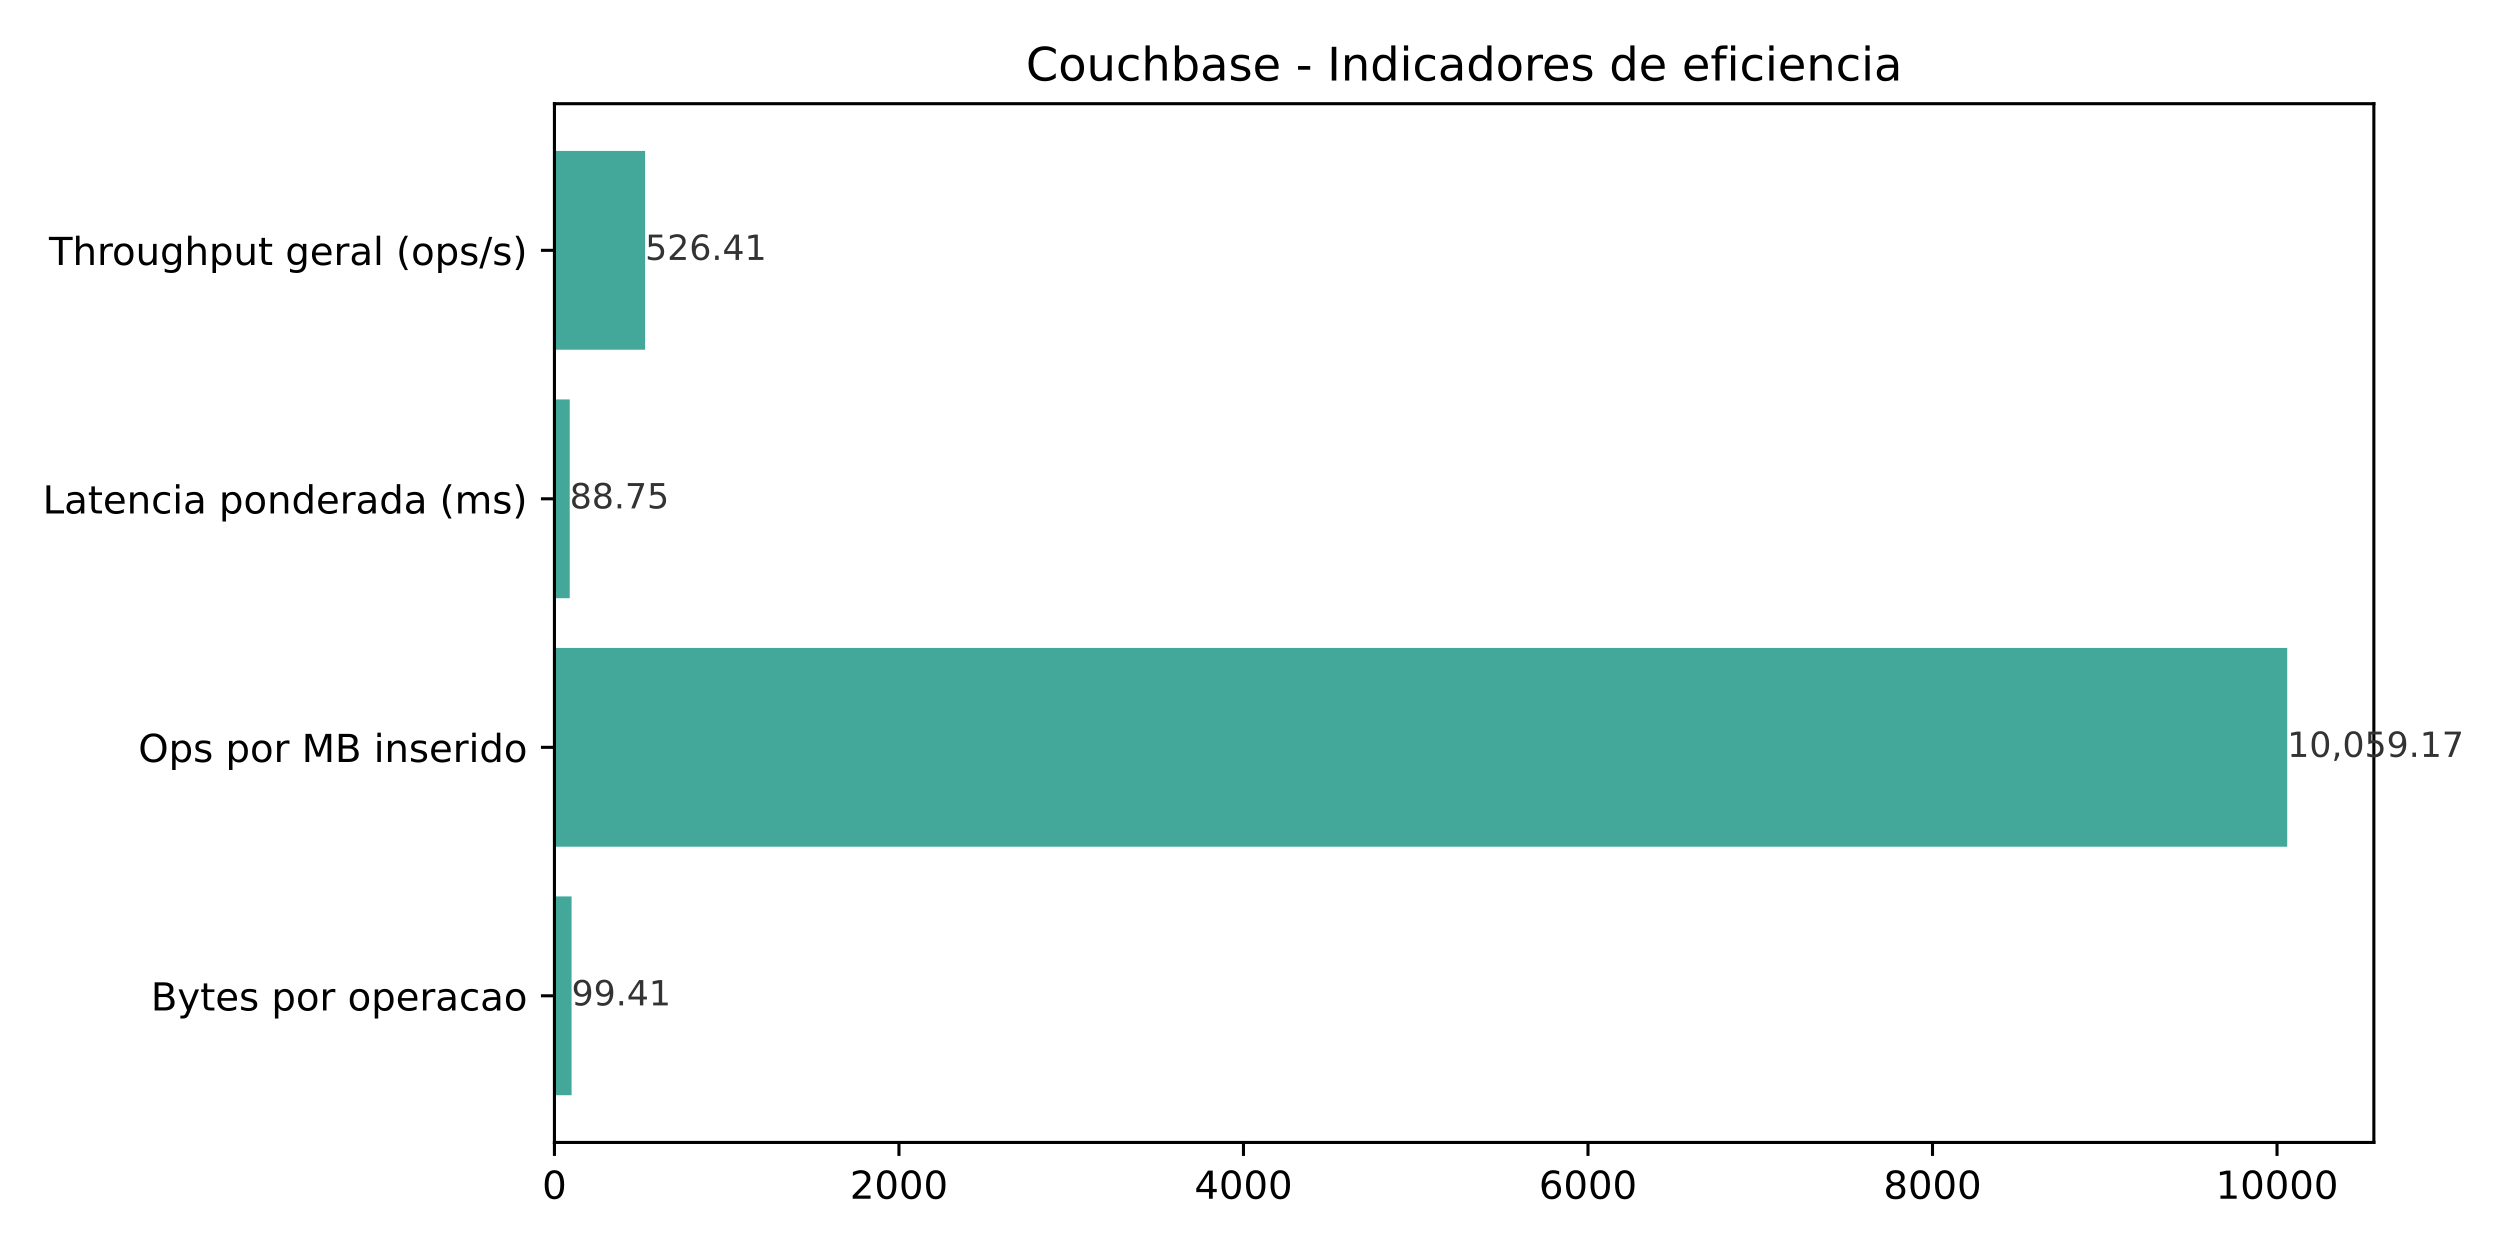
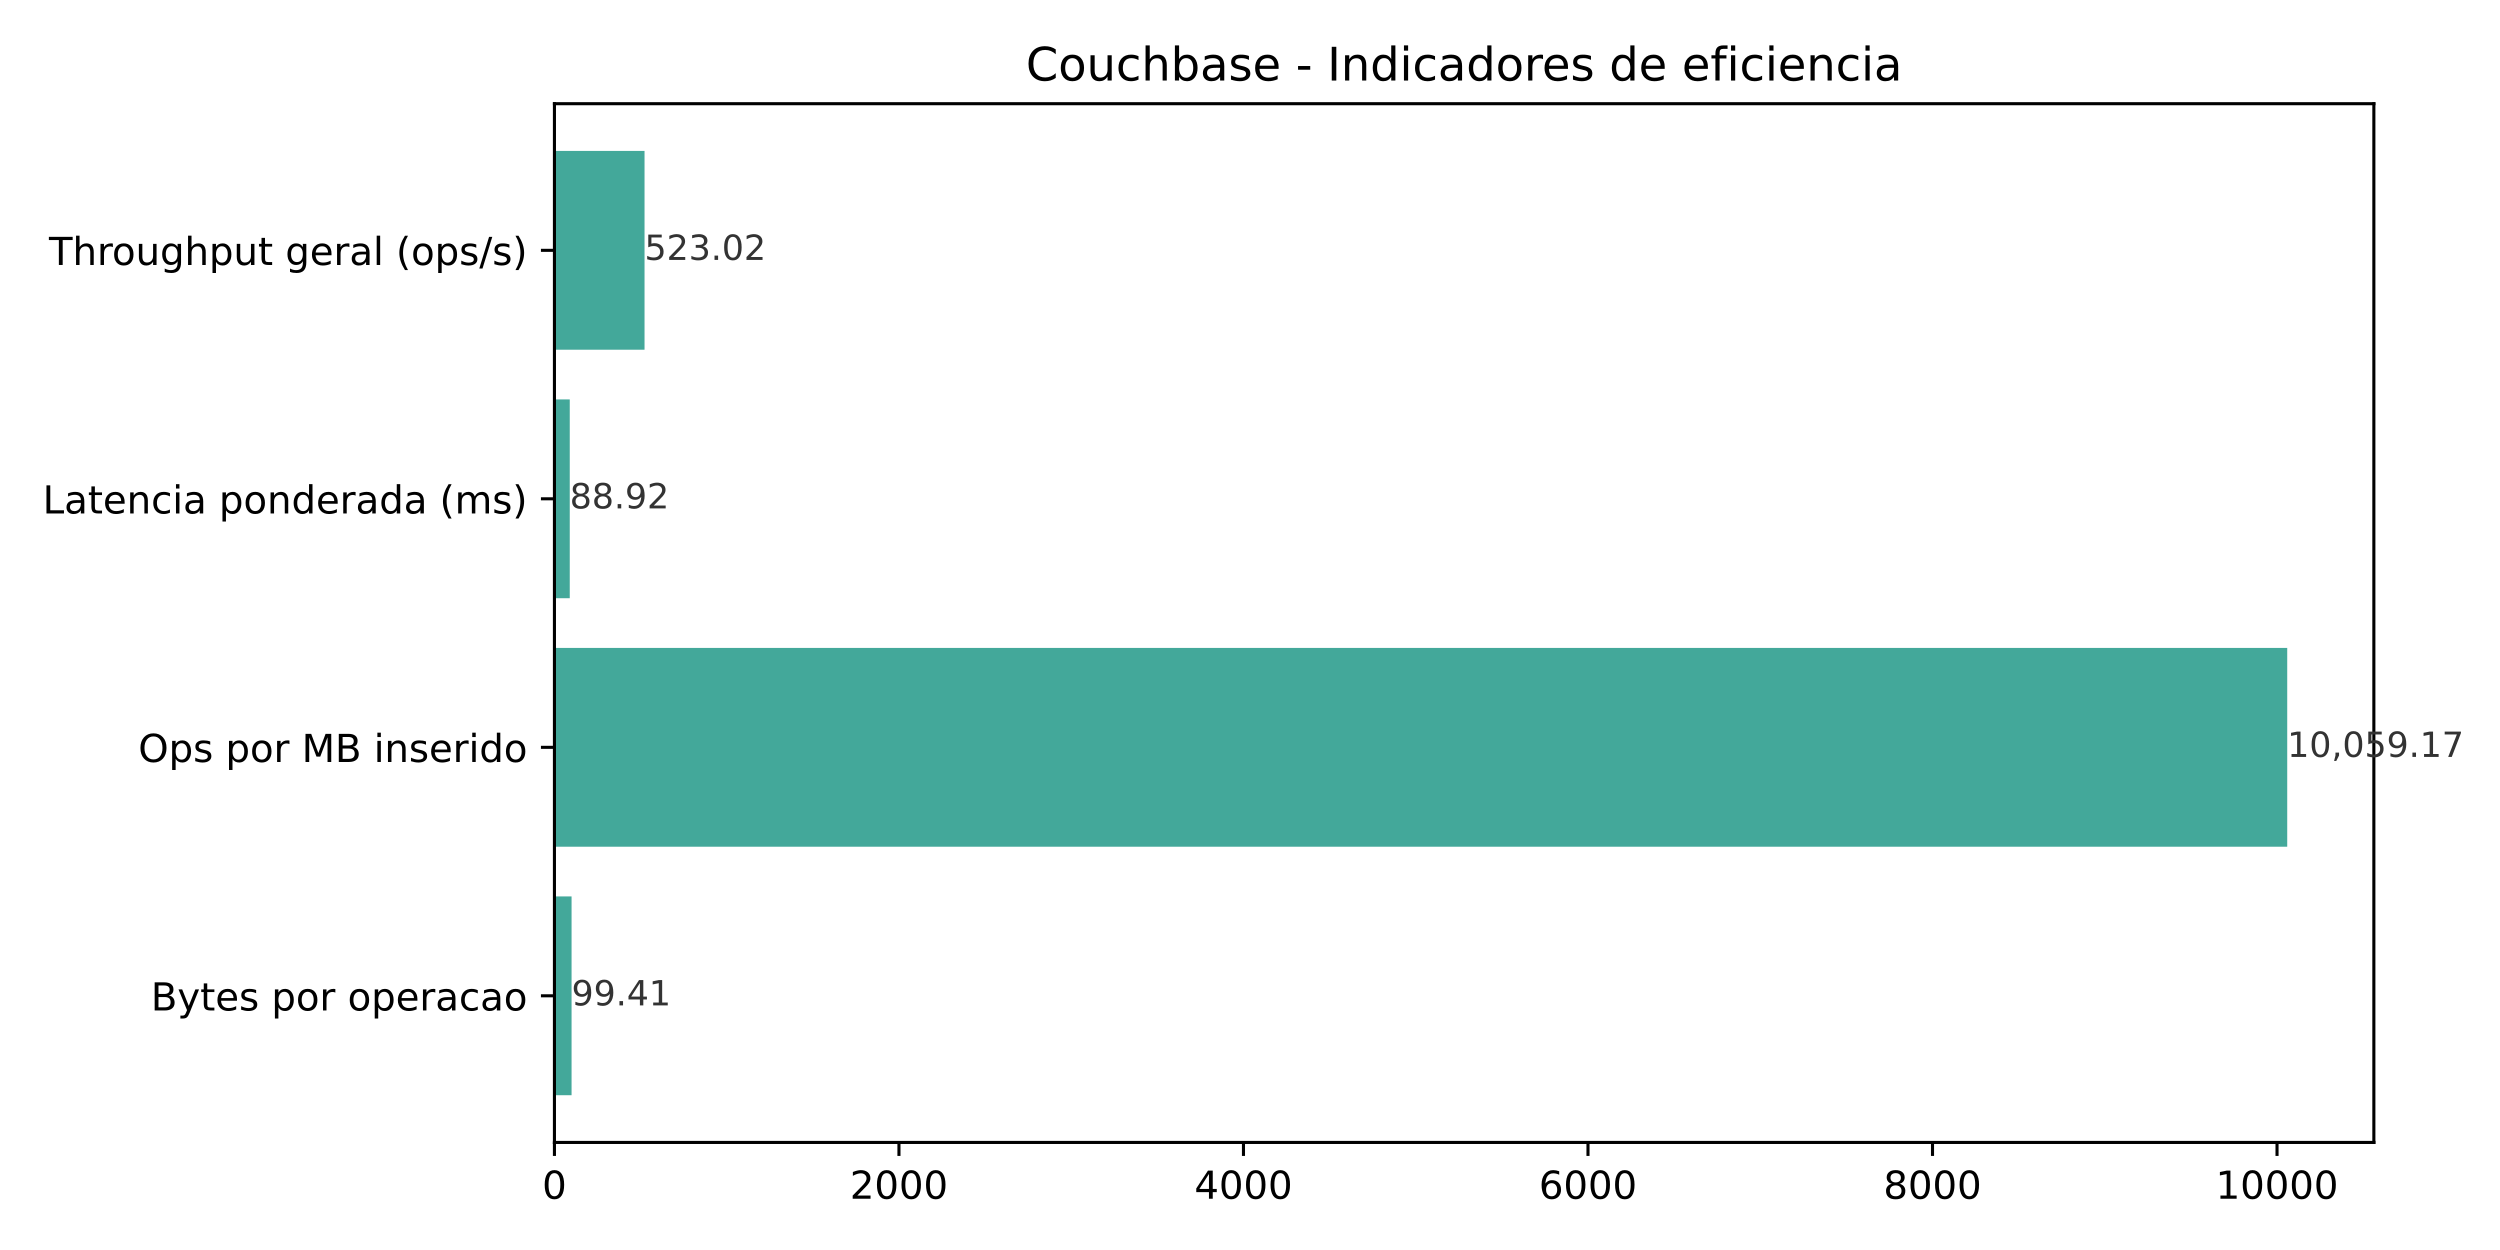
<svg xmlns="http://www.w3.org/2000/svg" xmlns:xlink="http://www.w3.org/1999/xlink" width="648pt" height="324pt" viewBox="0 0 648 324" version="1.1">
  <defs>
    <style type="text/css">*{stroke-linejoin: round; stroke-linecap: butt}</style>
  </defs>
  <g id="figure_1">
    <g id="patch_1">
      <path d="M 0 324  L 648 324  L 648 0  L 0 0  z " style="fill: #ffffff" />
    </g>
    <g id="axes_1">
      <g id="patch_2">
        <path d="M 143.71 296.12  L 615.304 296.12  L 615.304 26.88  L 143.71 26.88  z " style="fill: #ffffff" />
      </g>
      <g id="patch_3">
-         <path d="M 143.71 283.882  L 148.149 283.882  L 148.149 232.353  L 143.71 232.353  z " clip-path="url(#p51ef483b3f)" style="fill: #2f9e8f; opacity: 0.9" />
+         <path d="M 143.71 283.882  L 148.149 283.882  L 148.149 232.353  L 143.71 232.353  z " clip-path="url(#p3c5292df21)" style="fill: #2f9e8f; opacity: 0.9" />
      </g>
      <g id="patch_4">
-         <path d="M 143.71 219.47  L 592.847 219.47  L 592.847 167.941  L 143.71 167.941  z " clip-path="url(#p51ef483b3f)" style="fill: #2f9e8f; opacity: 0.9" />
+         <path d="M 143.71 219.47  L 592.847 219.47  L 592.847 167.941  L 143.71 167.941  z " clip-path="url(#p3c5292df21)" style="fill: #2f9e8f; opacity: 0.9" />
      </g>
      <g id="patch_5">
-         <path d="M 143.71 155.059  L 147.673 155.059  L 147.673 103.53  L 143.71 103.53  z " clip-path="url(#p51ef483b3f)" style="fill: #2f9e8f; opacity: 0.9" />
+         <path d="M 143.71 155.059  L 147.68 155.059  L 147.68 103.53  L 143.71 103.53  z " clip-path="url(#p3c5292df21)" style="fill: #2f9e8f; opacity: 0.9" />
      </g>
      <g id="patch_6">
-         <path d="M 143.71 90.647  L 167.214 90.647  L 167.214 39.118  L 143.71 39.118  z " clip-path="url(#p51ef483b3f)" style="fill: #2f9e8f; opacity: 0.9" />
+         <path d="M 143.71 90.647  L 167.062 90.647  L 167.062 39.118  L 143.71 39.118  z " clip-path="url(#p3c5292df21)" style="fill: #2f9e8f; opacity: 0.9" />
      </g>
      <g id="matplotlib.axis_1">
        <g id="xtick_1">
          <g id="line2d_1">
            <defs>
-               <path id="mb71a311987" d="M 0 0  L 0 3.5  " style="stroke: #000000; stroke-width: 0.8" />
+               <path id="m233a18016b" d="M 0 0  L 0 3.5  " style="stroke: #000000; stroke-width: 0.8" />
            </defs>
            <g>
-               <use xlink:href="#mb71a311987" x="143.71" y="296.12" style="stroke: #000000; stroke-width: 0.8" />
+               <use xlink:href="#m233a18016b" x="143.71" y="296.12" style="stroke: #000000; stroke-width: 0.8" />
            </g>
          </g>
          <g id="text_1">
            <g transform="translate(140.5288 310.7184) scale(0.1 -0.1)">
              <defs>
                <path id="DejaVuSans-30" d="M 2034 4250  Q 1547 4250 1301 3770  Q 1056 3291 1056 2328  Q 1056 1369 1301 889  Q 1547 409 2034 409  Q 2525 409 2770 889  Q 3016 1369 3016 2328  Q 3016 3291 2770 3770  Q 2525 4250 2034 4250  z M 2034 4750  Q 2819 4750 3233 4129  Q 3647 3509 3647 2328  Q 3647 1150 3233 529  Q 2819 -91 2034 -91  Q 1250 -91 836 529  Q 422 1150 422 2328  Q 422 3509 836 4129  Q 1250 4750 2034 4750  z " transform="scale(0.015625)" />
              </defs>
              <use xlink:href="#DejaVuSans-30" />
            </g>
          </g>
        </g>
        <g id="xtick_2">
          <g id="line2d_2">
            <g>
-               <use xlink:href="#mb71a311987" x="233.009" y="296.12" style="stroke: #000000; stroke-width: 0.8" />
+               <use xlink:href="#m233a18016b" x="233.009" y="296.12" style="stroke: #000000; stroke-width: 0.8" />
            </g>
          </g>
          <g id="text_2">
            <g transform="translate(220.2841 310.7184) scale(0.1 -0.1)">
              <defs>
                <path id="DejaVuSans-32" d="M 1228 531  L 3431 531  L 3431 0  L 469 0  L 469 531  Q 828 903 1448 1529  Q 2069 2156 2228 2338  Q 2531 2678 2651 2914  Q 2772 3150 2772 3378  Q 2772 3750 2511 3984  Q 2250 4219 1831 4219  Q 1534 4219 1204 4116  Q 875 4013 500 3803  L 500 4441  Q 881 4594 1212 4672  Q 1544 4750 1819 4750  Q 2544 4750 2975 4387  Q 3406 4025 3406 3419  Q 3406 3131 3298 2873  Q 3191 2616 2906 2266  Q 2828 2175 2409 1742  Q 1991 1309 1228 531  z " transform="scale(0.015625)" />
              </defs>
              <use xlink:href="#DejaVuSans-32" />
              <use xlink:href="#DejaVuSans-30" x="63.623" />
              <use xlink:href="#DejaVuSans-30" x="127.246" />
              <use xlink:href="#DejaVuSans-30" x="190.869" />
            </g>
          </g>
        </g>
        <g id="xtick_3">
          <g id="line2d_3">
            <g>
-               <use xlink:href="#mb71a311987" x="322.308" y="296.12" style="stroke: #000000; stroke-width: 0.8" />
+               <use xlink:href="#m233a18016b" x="322.308" y="296.12" style="stroke: #000000; stroke-width: 0.8" />
            </g>
          </g>
          <g id="text_3">
            <g transform="translate(309.5832 310.7184) scale(0.1 -0.1)">
              <defs>
                <path id="DejaVuSans-34" d="M 2419 4116  L 825 1625  L 2419 1625  L 2419 4116  z M 2253 4666  L 3047 4666  L 3047 1625  L 3713 1625  L 3713 1100  L 3047 1100  L 3047 0  L 2419 0  L 2419 1100  L 313 1100  L 313 1709  L 2253 4666  z " transform="scale(0.015625)" />
              </defs>
              <use xlink:href="#DejaVuSans-34" />
              <use xlink:href="#DejaVuSans-30" x="63.623" />
              <use xlink:href="#DejaVuSans-30" x="127.246" />
              <use xlink:href="#DejaVuSans-30" x="190.869" />
            </g>
          </g>
        </g>
        <g id="xtick_4">
          <g id="line2d_4">
            <g>
-               <use xlink:href="#mb71a311987" x="411.607" y="296.12" style="stroke: #000000; stroke-width: 0.8" />
+               <use xlink:href="#m233a18016b" x="411.607" y="296.12" style="stroke: #000000; stroke-width: 0.8" />
            </g>
          </g>
          <g id="text_4">
            <g transform="translate(398.8823 310.7184) scale(0.1 -0.1)">
              <defs>
                <path id="DejaVuSans-36" d="M 2113 2584  Q 1688 2584 1439 2293  Q 1191 2003 1191 1497  Q 1191 994 1439 701  Q 1688 409 2113 409  Q 2538 409 2786 701  Q 3034 994 3034 1497  Q 3034 2003 2786 2293  Q 2538 2584 2113 2584  z M 3366 4563  L 3366 3988  Q 3128 4100 2886 4159  Q 2644 4219 2406 4219  Q 1781 4219 1451 3797  Q 1122 3375 1075 2522  Q 1259 2794 1537 2939  Q 1816 3084 2150 3084  Q 2853 3084 3261 2657  Q 3669 2231 3669 1497  Q 3669 778 3244 343  Q 2819 -91 2113 -91  Q 1303 -91 875 529  Q 447 1150 447 2328  Q 447 3434 972 4092  Q 1497 4750 2381 4750  Q 2619 4750 2861 4703  Q 3103 4656 3366 4563  z " transform="scale(0.015625)" />
              </defs>
              <use xlink:href="#DejaVuSans-36" />
              <use xlink:href="#DejaVuSans-30" x="63.623" />
              <use xlink:href="#DejaVuSans-30" x="127.246" />
              <use xlink:href="#DejaVuSans-30" x="190.869" />
            </g>
          </g>
        </g>
        <g id="xtick_5">
          <g id="line2d_5">
            <g>
-               <use xlink:href="#mb71a311987" x="500.906" y="296.12" style="stroke: #000000; stroke-width: 0.8" />
+               <use xlink:href="#m233a18016b" x="500.906" y="296.12" style="stroke: #000000; stroke-width: 0.8" />
            </g>
          </g>
          <g id="text_5">
            <g transform="translate(488.1813 310.7184) scale(0.1 -0.1)">
              <defs>
                <path id="DejaVuSans-38" d="M 2034 2216  Q 1584 2216 1326 1975  Q 1069 1734 1069 1313  Q 1069 891 1326 650  Q 1584 409 2034 409  Q 2484 409 2743 651  Q 3003 894 3003 1313  Q 3003 1734 2745 1975  Q 2488 2216 2034 2216  z M 1403 2484  Q 997 2584 770 2862  Q 544 3141 544 3541  Q 544 4100 942 4425  Q 1341 4750 2034 4750  Q 2731 4750 3128 4425  Q 3525 4100 3525 3541  Q 3525 3141 3298 2862  Q 3072 2584 2669 2484  Q 3125 2378 3379 2068  Q 3634 1759 3634 1313  Q 3634 634 3220 271  Q 2806 -91 2034 -91  Q 1263 -91 848 271  Q 434 634 434 1313  Q 434 1759 690 2068  Q 947 2378 1403 2484  z M 1172 3481  Q 1172 3119 1398 2916  Q 1625 2713 2034 2713  Q 2441 2713 2670 2916  Q 2900 3119 2900 3481  Q 2900 3844 2670 4047  Q 2441 4250 2034 4250  Q 1625 4250 1398 4047  Q 1172 3844 1172 3481  z " transform="scale(0.015625)" />
              </defs>
              <use xlink:href="#DejaVuSans-38" />
              <use xlink:href="#DejaVuSans-30" x="63.623" />
              <use xlink:href="#DejaVuSans-30" x="127.246" />
              <use xlink:href="#DejaVuSans-30" x="190.869" />
            </g>
          </g>
        </g>
        <g id="xtick_6">
          <g id="line2d_6">
            <g>
-               <use xlink:href="#mb71a311987" x="590.205" y="296.12" style="stroke: #000000; stroke-width: 0.8" />
+               <use xlink:href="#m233a18016b" x="590.205" y="296.12" style="stroke: #000000; stroke-width: 0.8" />
            </g>
          </g>
          <g id="text_6">
            <g transform="translate(574.2992 310.7184) scale(0.1 -0.1)">
              <defs>
                <path id="DejaVuSans-31" d="M 794 531  L 1825 531  L 1825 4091  L 703 3866  L 703 4441  L 1819 4666  L 2450 4666  L 2450 531  L 3481 531  L 3481 0  L 794 0  L 794 531  z " transform="scale(0.015625)" />
              </defs>
              <use xlink:href="#DejaVuSans-31" />
              <use xlink:href="#DejaVuSans-30" x="63.623" />
              <use xlink:href="#DejaVuSans-30" x="127.246" />
              <use xlink:href="#DejaVuSans-30" x="190.869" />
              <use xlink:href="#DejaVuSans-30" x="254.492" />
            </g>
          </g>
        </g>
      </g>
      <g id="matplotlib.axis_2">
        <g id="ytick_1">
          <g id="line2d_7">
            <defs>
-               <path id="m9feca9134b" d="M 0 0  L -3.5 0  " style="stroke: #000000; stroke-width: 0.8" />
+               <path id="m0d564cff53" d="M 0 0  L -3.5 0  " style="stroke: #000000; stroke-width: 0.8" />
            </defs>
            <g>
-               <use xlink:href="#m9feca9134b" x="143.71" y="258.117" style="stroke: #000000; stroke-width: 0.8" />
+               <use xlink:href="#m0d564cff53" x="143.71" y="258.117" style="stroke: #000000; stroke-width: 0.8" />
            </g>
          </g>
          <g id="text_7">
            <g transform="translate(39.10844 261.9164) scale(0.1 -0.1)">
              <defs>
                <path id="DejaVuSans-42" d="M 1259 2228  L 1259 519  L 2272 519  Q 2781 519 3026 730  Q 3272 941 3272 1375  Q 3272 1813 3026 2020  Q 2781 2228 2272 2228  L 1259 2228  z M 1259 4147  L 1259 2741  L 2194 2741  Q 2656 2741 2882 2914  Q 3109 3088 3109 3444  Q 3109 3797 2882 3972  Q 2656 4147 2194 4147  L 1259 4147  z M 628 4666  L 2241 4666  Q 2963 4666 3353 4366  Q 3744 4066 3744 3513  Q 3744 3084 3544 2831  Q 3344 2578 2956 2516  Q 3422 2416 3680 2098  Q 3938 1781 3938 1306  Q 3938 681 3513 340  Q 3088 0 2303 0  L 628 0  L 628 4666  z " transform="scale(0.015625)" />
                <path id="DejaVuSans-79" d="M 2059 -325  Q 1816 -950 1584 -1140  Q 1353 -1331 966 -1331  L 506 -1331  L 506 -850  L 844 -850  Q 1081 -850 1212 -737  Q 1344 -625 1503 -206  L 1606 56  L 191 3500  L 800 3500  L 1894 763  L 2988 3500  L 3597 3500  L 2059 -325  z " transform="scale(0.015625)" />
                <path id="DejaVuSans-74" d="M 1172 4494  L 1172 3500  L 2356 3500  L 2356 3053  L 1172 3053  L 1172 1153  Q 1172 725 1289 603  Q 1406 481 1766 481  L 2356 481  L 2356 0  L 1766 0  Q 1100 0 847 248  Q 594 497 594 1153  L 594 3053  L 172 3053  L 172 3500  L 594 3500  L 594 4494  L 1172 4494  z " transform="scale(0.015625)" />
                <path id="DejaVuSans-65" d="M 3597 1894  L 3597 1613  L 953 1613  Q 991 1019 1311 708  Q 1631 397 2203 397  Q 2534 397 2845 478  Q 3156 559 3463 722  L 3463 178  Q 3153 47 2828 -22  Q 2503 -91 2169 -91  Q 1331 -91 842 396  Q 353 884 353 1716  Q 353 2575 817 3079  Q 1281 3584 2069 3584  Q 2775 3584 3186 3129  Q 3597 2675 3597 1894  z M 3022 2063  Q 3016 2534 2758 2815  Q 2500 3097 2075 3097  Q 1594 3097 1305 2825  Q 1016 2553 972 2059  L 3022 2063  z " transform="scale(0.015625)" />
                <path id="DejaVuSans-73" d="M 2834 3397  L 2834 2853  Q 2591 2978 2328 3040  Q 2066 3103 1784 3103  Q 1356 3103 1142 2972  Q 928 2841 928 2578  Q 928 2378 1081 2264  Q 1234 2150 1697 2047  L 1894 2003  Q 2506 1872 2764 1633  Q 3022 1394 3022 966  Q 3022 478 2636 193  Q 2250 -91 1575 -91  Q 1294 -91 989 -36  Q 684 19 347 128  L 347 722  Q 666 556 975 473  Q 1284 391 1588 391  Q 1994 391 2212 530  Q 2431 669 2431 922  Q 2431 1156 2273 1281  Q 2116 1406 1581 1522  L 1381 1569  Q 847 1681 609 1914  Q 372 2147 372 2553  Q 372 3047 722 3315  Q 1072 3584 1716 3584  Q 2034 3584 2315 3537  Q 2597 3491 2834 3397  z " transform="scale(0.015625)" />
                <path id="DejaVuSans-20" transform="scale(0.015625)" />
                <path id="DejaVuSans-70" d="M 1159 525  L 1159 -1331  L 581 -1331  L 581 3500  L 1159 3500  L 1159 2969  Q 1341 3281 1617 3432  Q 1894 3584 2278 3584  Q 2916 3584 3314 3078  Q 3713 2572 3713 1747  Q 3713 922 3314 415  Q 2916 -91 2278 -91  Q 1894 -91 1617 61  Q 1341 213 1159 525  z M 3116 1747  Q 3116 2381 2855 2742  Q 2594 3103 2138 3103  Q 1681 3103 1420 2742  Q 1159 2381 1159 1747  Q 1159 1113 1420 752  Q 1681 391 2138 391  Q 2594 391 2855 752  Q 3116 1113 3116 1747  z " transform="scale(0.015625)" />
                <path id="DejaVuSans-6f" d="M 1959 3097  Q 1497 3097 1228 2736  Q 959 2375 959 1747  Q 959 1119 1226 758  Q 1494 397 1959 397  Q 2419 397 2687 759  Q 2956 1122 2956 1747  Q 2956 2369 2687 2733  Q 2419 3097 1959 3097  z M 1959 3584  Q 2709 3584 3137 3096  Q 3566 2609 3566 1747  Q 3566 888 3137 398  Q 2709 -91 1959 -91  Q 1206 -91 779 398  Q 353 888 353 1747  Q 353 2609 779 3096  Q 1206 3584 1959 3584  z " transform="scale(0.015625)" />
                <path id="DejaVuSans-72" d="M 2631 2963  Q 2534 3019 2420 3045  Q 2306 3072 2169 3072  Q 1681 3072 1420 2755  Q 1159 2438 1159 1844  L 1159 0  L 581 0  L 581 3500  L 1159 3500  L 1159 2956  Q 1341 3275 1631 3429  Q 1922 3584 2338 3584  Q 2397 3584 2469 3576  Q 2541 3569 2628 3553  L 2631 2963  z " transform="scale(0.015625)" />
                <path id="DejaVuSans-61" d="M 2194 1759  Q 1497 1759 1228 1600  Q 959 1441 959 1056  Q 959 750 1161 570  Q 1363 391 1709 391  Q 2188 391 2477 730  Q 2766 1069 2766 1631  L 2766 1759  L 2194 1759  z M 3341 1997  L 3341 0  L 2766 0  L 2766 531  Q 2569 213 2275 61  Q 1981 -91 1556 -91  Q 1019 -91 701 211  Q 384 513 384 1019  Q 384 1609 779 1909  Q 1175 2209 1959 2209  L 2766 2209  L 2766 2266  Q 2766 2663 2505 2880  Q 2244 3097 1772 3097  Q 1472 3097 1187 3025  Q 903 2953 641 2809  L 641 3341  Q 956 3463 1253 3523  Q 1550 3584 1831 3584  Q 2591 3584 2966 3190  Q 3341 2797 3341 1997  z " transform="scale(0.015625)" />
                <path id="DejaVuSans-63" d="M 3122 3366  L 3122 2828  Q 2878 2963 2633 3030  Q 2388 3097 2138 3097  Q 1578 3097 1268 2742  Q 959 2388 959 1747  Q 959 1106 1268 751  Q 1578 397 2138 397  Q 2388 397 2633 464  Q 2878 531 3122 666  L 3122 134  Q 2881 22 2623 -34  Q 2366 -91 2075 -91  Q 1284 -91 818 406  Q 353 903 353 1747  Q 353 2603 823 3093  Q 1294 3584 2113 3584  Q 2378 3584 2631 3529  Q 2884 3475 3122 3366  z " transform="scale(0.015625)" />
              </defs>
              <use xlink:href="#DejaVuSans-42" />
              <use xlink:href="#DejaVuSans-79" x="68.604" />
              <use xlink:href="#DejaVuSans-74" x="127.783" />
              <use xlink:href="#DejaVuSans-65" x="166.992" />
              <use xlink:href="#DejaVuSans-73" x="228.516" />
              <use xlink:href="#DejaVuSans-20" x="280.615" />
              <use xlink:href="#DejaVuSans-70" x="312.402" />
              <use xlink:href="#DejaVuSans-6f" x="375.879" />
              <use xlink:href="#DejaVuSans-72" x="437.061" />
              <use xlink:href="#DejaVuSans-20" x="478.174" />
              <use xlink:href="#DejaVuSans-6f" x="509.961" />
              <use xlink:href="#DejaVuSans-70" x="571.143" />
              <use xlink:href="#DejaVuSans-65" x="634.619" />
              <use xlink:href="#DejaVuSans-72" x="696.143" />
              <use xlink:href="#DejaVuSans-61" x="737.256" />
              <use xlink:href="#DejaVuSans-63" x="798.535" />
              <use xlink:href="#DejaVuSans-61" x="853.516" />
              <use xlink:href="#DejaVuSans-6f" x="914.795" />
            </g>
          </g>
        </g>
        <g id="ytick_2">
          <g id="line2d_8">
            <g>
-               <use xlink:href="#m9feca9134b" x="143.71" y="193.706" style="stroke: #000000; stroke-width: 0.8" />
+               <use xlink:href="#m0d564cff53" x="143.71" y="193.706" style="stroke: #000000; stroke-width: 0.8" />
            </g>
          </g>
          <g id="text_8">
            <g transform="translate(35.84437 197.505) scale(0.1 -0.1)">
              <defs>
                <path id="DejaVuSans-4f" d="M 2522 4238  Q 1834 4238 1429 3725  Q 1025 3213 1025 2328  Q 1025 1447 1429 934  Q 1834 422 2522 422  Q 3209 422 3611 934  Q 4013 1447 4013 2328  Q 4013 3213 3611 3725  Q 3209 4238 2522 4238  z M 2522 4750  Q 3503 4750 4090 4092  Q 4678 3434 4678 2328  Q 4678 1225 4090 567  Q 3503 -91 2522 -91  Q 1538 -91 948 565  Q 359 1222 359 2328  Q 359 3434 948 4092  Q 1538 4750 2522 4750  z " transform="scale(0.015625)" />
                <path id="DejaVuSans-4d" d="M 628 4666  L 1569 4666  L 2759 1491  L 3956 4666  L 4897 4666  L 4897 0  L 4281 0  L 4281 4097  L 3078 897  L 2444 897  L 1241 4097  L 1241 0  L 628 0  L 628 4666  z " transform="scale(0.015625)" />
                <path id="DejaVuSans-69" d="M 603 3500  L 1178 3500  L 1178 0  L 603 0  L 603 3500  z M 603 4863  L 1178 4863  L 1178 4134  L 603 4134  L 603 4863  z " transform="scale(0.015625)" />
                <path id="DejaVuSans-6e" d="M 3513 2113  L 3513 0  L 2938 0  L 2938 2094  Q 2938 2591 2744 2837  Q 2550 3084 2163 3084  Q 1697 3084 1428 2787  Q 1159 2491 1159 1978  L 1159 0  L 581 0  L 581 3500  L 1159 3500  L 1159 2956  Q 1366 3272 1645 3428  Q 1925 3584 2291 3584  Q 2894 3584 3203 3211  Q 3513 2838 3513 2113  z " transform="scale(0.015625)" />
                <path id="DejaVuSans-64" d="M 2906 2969  L 2906 4863  L 3481 4863  L 3481 0  L 2906 0  L 2906 525  Q 2725 213 2448 61  Q 2172 -91 1784 -91  Q 1150 -91 751 415  Q 353 922 353 1747  Q 353 2572 751 3078  Q 1150 3584 1784 3584  Q 2172 3584 2448 3432  Q 2725 3281 2906 2969  z M 947 1747  Q 947 1113 1208 752  Q 1469 391 1925 391  Q 2381 391 2643 752  Q 2906 1113 2906 1747  Q 2906 2381 2643 2742  Q 2381 3103 1925 3103  Q 1469 3103 1208 2742  Q 947 2381 947 1747  z " transform="scale(0.015625)" />
              </defs>
              <use xlink:href="#DejaVuSans-4f" />
              <use xlink:href="#DejaVuSans-70" x="78.711" />
              <use xlink:href="#DejaVuSans-73" x="142.188" />
              <use xlink:href="#DejaVuSans-20" x="194.287" />
              <use xlink:href="#DejaVuSans-70" x="226.074" />
              <use xlink:href="#DejaVuSans-6f" x="289.551" />
              <use xlink:href="#DejaVuSans-72" x="350.732" />
              <use xlink:href="#DejaVuSans-20" x="391.846" />
              <use xlink:href="#DejaVuSans-4d" x="423.633" />
              <use xlink:href="#DejaVuSans-42" x="509.912" />
              <use xlink:href="#DejaVuSans-20" x="578.516" />
              <use xlink:href="#DejaVuSans-69" x="610.303" />
              <use xlink:href="#DejaVuSans-6e" x="638.086" />
              <use xlink:href="#DejaVuSans-73" x="701.465" />
              <use xlink:href="#DejaVuSans-65" x="753.564" />
              <use xlink:href="#DejaVuSans-72" x="815.088" />
              <use xlink:href="#DejaVuSans-69" x="856.201" />
              <use xlink:href="#DejaVuSans-64" x="883.984" />
              <use xlink:href="#DejaVuSans-6f" x="947.461" />
            </g>
          </g>
        </g>
        <g id="ytick_3">
          <g id="line2d_9">
            <g>
-               <use xlink:href="#m9feca9134b" x="143.71" y="129.294" style="stroke: #000000; stroke-width: 0.8" />
+               <use xlink:href="#m0d564cff53" x="143.71" y="129.294" style="stroke: #000000; stroke-width: 0.8" />
            </g>
          </g>
          <g id="text_9">
            <g transform="translate(11.06312 133.0935) scale(0.1 -0.1)">
              <defs>
                <path id="DejaVuSans-4c" d="M 628 4666  L 1259 4666  L 1259 531  L 3531 531  L 3531 0  L 628 0  L 628 4666  z " transform="scale(0.015625)" />
                <path id="DejaVuSans-28" d="M 1984 4856  Q 1566 4138 1362 3434  Q 1159 2731 1159 2009  Q 1159 1288 1364 580  Q 1569 -128 1984 -844  L 1484 -844  Q 1016 -109 783 600  Q 550 1309 550 2009  Q 550 2706 781 3412  Q 1013 4119 1484 4856  L 1984 4856  z " transform="scale(0.015625)" />
                <path id="DejaVuSans-6d" d="M 3328 2828  Q 3544 3216 3844 3400  Q 4144 3584 4550 3584  Q 5097 3584 5394 3201  Q 5691 2819 5691 2113  L 5691 0  L 5113 0  L 5113 2094  Q 5113 2597 4934 2840  Q 4756 3084 4391 3084  Q 3944 3084 3684 2787  Q 3425 2491 3425 1978  L 3425 0  L 2847 0  L 2847 2094  Q 2847 2600 2669 2842  Q 2491 3084 2119 3084  Q 1678 3084 1418 2786  Q 1159 2488 1159 1978  L 1159 0  L 581 0  L 581 3500  L 1159 3500  L 1159 2956  Q 1356 3278 1631 3431  Q 1906 3584 2284 3584  Q 2666 3584 2933 3390  Q 3200 3197 3328 2828  z " transform="scale(0.015625)" />
                <path id="DejaVuSans-29" d="M 513 4856  L 1013 4856  Q 1481 4119 1714 3412  Q 1947 2706 1947 2009  Q 1947 1309 1714 600  Q 1481 -109 1013 -844  L 513 -844  Q 928 -128 1133 580  Q 1338 1288 1338 2009  Q 1338 2731 1133 3434  Q 928 4138 513 4856  z " transform="scale(0.015625)" />
              </defs>
              <use xlink:href="#DejaVuSans-4c" />
              <use xlink:href="#DejaVuSans-61" x="55.713" />
              <use xlink:href="#DejaVuSans-74" x="116.992" />
              <use xlink:href="#DejaVuSans-65" x="156.201" />
              <use xlink:href="#DejaVuSans-6e" x="217.725" />
              <use xlink:href="#DejaVuSans-63" x="281.104" />
              <use xlink:href="#DejaVuSans-69" x="336.084" />
              <use xlink:href="#DejaVuSans-61" x="363.867" />
              <use xlink:href="#DejaVuSans-20" x="425.146" />
              <use xlink:href="#DejaVuSans-70" x="456.934" />
              <use xlink:href="#DejaVuSans-6f" x="520.41" />
              <use xlink:href="#DejaVuSans-6e" x="581.592" />
              <use xlink:href="#DejaVuSans-64" x="644.971" />
              <use xlink:href="#DejaVuSans-65" x="708.447" />
              <use xlink:href="#DejaVuSans-72" x="769.971" />
              <use xlink:href="#DejaVuSans-61" x="811.084" />
              <use xlink:href="#DejaVuSans-64" x="872.363" />
              <use xlink:href="#DejaVuSans-61" x="935.84" />
              <use xlink:href="#DejaVuSans-20" x="997.119" />
              <use xlink:href="#DejaVuSans-28" x="1028.906" />
              <use xlink:href="#DejaVuSans-6d" x="1067.92" />
              <use xlink:href="#DejaVuSans-73" x="1165.332" />
              <use xlink:href="#DejaVuSans-29" x="1217.432" />
            </g>
          </g>
        </g>
        <g id="ytick_4">
          <g id="line2d_10">
            <g>
-               <use xlink:href="#m9feca9134b" x="143.71" y="64.883" style="stroke: #000000; stroke-width: 0.8" />
+               <use xlink:href="#m0d564cff53" x="143.71" y="64.883" style="stroke: #000000; stroke-width: 0.8" />
            </g>
          </g>
          <g id="text_10">
            <g transform="translate(12.6975 68.68199) scale(0.1 -0.1)">
              <defs>
                <path id="DejaVuSans-54" d="M -19 4666  L 3928 4666  L 3928 4134  L 2272 4134  L 2272 0  L 1638 0  L 1638 4134  L -19 4134  L -19 4666  z " transform="scale(0.015625)" />
                <path id="DejaVuSans-68" d="M 3513 2113  L 3513 0  L 2938 0  L 2938 2094  Q 2938 2591 2744 2837  Q 2550 3084 2163 3084  Q 1697 3084 1428 2787  Q 1159 2491 1159 1978  L 1159 0  L 581 0  L 581 4863  L 1159 4863  L 1159 2956  Q 1366 3272 1645 3428  Q 1925 3584 2291 3584  Q 2894 3584 3203 3211  Q 3513 2838 3513 2113  z " transform="scale(0.015625)" />
                <path id="DejaVuSans-75" d="M 544 1381  L 544 3500  L 1119 3500  L 1119 1403  Q 1119 906 1312 657  Q 1506 409 1894 409  Q 2359 409 2629 706  Q 2900 1003 2900 1516  L 2900 3500  L 3475 3500  L 3475 0  L 2900 0  L 2900 538  Q 2691 219 2414 64  Q 2138 -91 1772 -91  Q 1169 -91 856 284  Q 544 659 544 1381  z M 1991 3584  L 1991 3584  z " transform="scale(0.015625)" />
                <path id="DejaVuSans-67" d="M 2906 1791  Q 2906 2416 2648 2759  Q 2391 3103 1925 3103  Q 1463 3103 1205 2759  Q 947 2416 947 1791  Q 947 1169 1205 825  Q 1463 481 1925 481  Q 2391 481 2648 825  Q 2906 1169 2906 1791  z M 3481 434  Q 3481 -459 3084 -895  Q 2688 -1331 1869 -1331  Q 1566 -1331 1297 -1286  Q 1028 -1241 775 -1147  L 775 -588  Q 1028 -725 1275 -790  Q 1522 -856 1778 -856  Q 2344 -856 2625 -561  Q 2906 -266 2906 331  L 2906 616  Q 2728 306 2450 153  Q 2172 0 1784 0  Q 1141 0 747 490  Q 353 981 353 1791  Q 353 2603 747 3093  Q 1141 3584 1784 3584  Q 2172 3584 2450 3431  Q 2728 3278 2906 2969  L 2906 3500  L 3481 3500  L 3481 434  z " transform="scale(0.015625)" />
                <path id="DejaVuSans-6c" d="M 603 4863  L 1178 4863  L 1178 0  L 603 0  L 603 4863  z " transform="scale(0.015625)" />
                <path id="DejaVuSans-2f" d="M 1625 4666  L 2156 4666  L 531 -594  L 0 -594  L 1625 4666  z " transform="scale(0.015625)" />
              </defs>
              <use xlink:href="#DejaVuSans-54" />
              <use xlink:href="#DejaVuSans-68" x="61.084" />
              <use xlink:href="#DejaVuSans-72" x="124.463" />
              <use xlink:href="#DejaVuSans-6f" x="163.326" />
              <use xlink:href="#DejaVuSans-75" x="224.508" />
              <use xlink:href="#DejaVuSans-67" x="287.887" />
              <use xlink:href="#DejaVuSans-68" x="351.363" />
              <use xlink:href="#DejaVuSans-70" x="414.742" />
              <use xlink:href="#DejaVuSans-75" x="478.219" />
              <use xlink:href="#DejaVuSans-74" x="541.598" />
              <use xlink:href="#DejaVuSans-20" x="580.807" />
              <use xlink:href="#DejaVuSans-67" x="612.594" />
              <use xlink:href="#DejaVuSans-65" x="676.07" />
              <use xlink:href="#DejaVuSans-72" x="737.594" />
              <use xlink:href="#DejaVuSans-61" x="778.707" />
              <use xlink:href="#DejaVuSans-6c" x="839.986" />
              <use xlink:href="#DejaVuSans-20" x="867.77" />
              <use xlink:href="#DejaVuSans-28" x="899.557" />
              <use xlink:href="#DejaVuSans-6f" x="938.57" />
              <use xlink:href="#DejaVuSans-70" x="999.752" />
              <use xlink:href="#DejaVuSans-73" x="1063.229" />
              <use xlink:href="#DejaVuSans-2f" x="1115.328" />
              <use xlink:href="#DejaVuSans-73" x="1149.02" />
              <use xlink:href="#DejaVuSans-29" x="1201.119" />
            </g>
          </g>
        </g>
      </g>
      <g id="patch_7">
        <path d="M 143.71 296.12  L 143.71 26.88  " style="fill: none; stroke: #000000; stroke-width: 0.8; stroke-linejoin: miter; stroke-linecap: square" />
      </g>
      <g id="patch_8">
        <path d="M 615.304 296.12  L 615.304 26.88  " style="fill: none; stroke: #000000; stroke-width: 0.8; stroke-linejoin: miter; stroke-linecap: square" />
      </g>
      <g id="patch_9">
        <path d="M 143.71 296.12  L 615.304 296.12  " style="fill: none; stroke: #000000; stroke-width: 0.8; stroke-linejoin: miter; stroke-linecap: square" />
      </g>
      <g id="patch_10">
        <path d="M 143.71 26.88  L 615.304 26.88  " style="fill: none; stroke: #000000; stroke-width: 0.8; stroke-linejoin: miter; stroke-linecap: square" />
      </g>
      <g id="text_11">
        <g style="fill: #333333" transform="translate(148.1487 260.6007) scale(0.09 -0.09)">
          <defs>
            <path id="DejaVuSans-39" d="M 703 97  L 703 672  Q 941 559 1184 500  Q 1428 441 1663 441  Q 2288 441 2617 861  Q 2947 1281 2994 2138  Q 2813 1869 2534 1725  Q 2256 1581 1919 1581  Q 1219 1581 811 2004  Q 403 2428 403 3163  Q 403 3881 828 4315  Q 1253 4750 1959 4750  Q 2769 4750 3195 4129  Q 3622 3509 3622 2328  Q 3622 1225 3098 567  Q 2575 -91 1691 -91  Q 1453 -91 1209 -44  Q 966 3 703 97  z M 1959 2075  Q 2384 2075 2632 2365  Q 2881 2656 2881 3163  Q 2881 3666 2632 3958  Q 2384 4250 1959 4250  Q 1534 4250 1286 3958  Q 1038 3666 1038 3163  Q 1038 2656 1286 2365  Q 1534 2075 1959 2075  z " transform="scale(0.015625)" />
            <path id="DejaVuSans-2e" d="M 684 794  L 1344 794  L 1344 0  L 684 0  L 684 794  z " transform="scale(0.015625)" />
          </defs>
          <use xlink:href="#DejaVuSans-39" />
          <use xlink:href="#DejaVuSans-39" x="63.623" />
          <use xlink:href="#DejaVuSans-2e" x="127.246" />
          <use xlink:href="#DejaVuSans-34" x="159.033" />
          <use xlink:href="#DejaVuSans-31" x="222.656" />
        </g>
      </g>
      <g id="text_12">
        <g style="fill: #333333" transform="translate(592.8474 196.1892) scale(0.09 -0.09)">
          <defs>
            <path id="DejaVuSans-2c" d="M 750 794  L 1409 794  L 1409 256  L 897 -744  L 494 -744  L 750 256  L 750 794  z " transform="scale(0.015625)" />
            <path id="DejaVuSans-35" d="M 691 4666  L 3169 4666  L 3169 4134  L 1269 4134  L 1269 2991  Q 1406 3038 1543 3061  Q 1681 3084 1819 3084  Q 2600 3084 3056 2656  Q 3513 2228 3513 1497  Q 3513 744 3044 326  Q 2575 -91 1722 -91  Q 1428 -91 1123 -41  Q 819 9 494 109  L 494 744  Q 775 591 1075 516  Q 1375 441 1709 441  Q 2250 441 2565 725  Q 2881 1009 2881 1497  Q 2881 1984 2565 2268  Q 2250 2553 1709 2553  Q 1456 2553 1204 2497  Q 953 2441 691 2322  L 691 4666  z " transform="scale(0.015625)" />
            <path id="DejaVuSans-37" d="M 525 4666  L 3525 4666  L 3525 4397  L 1831 0  L 1172 0  L 2766 4134  L 525 4134  L 525 4666  z " transform="scale(0.015625)" />
          </defs>
          <use xlink:href="#DejaVuSans-31" />
          <use xlink:href="#DejaVuSans-30" x="63.623" />
          <use xlink:href="#DejaVuSans-2c" x="127.246" />
          <use xlink:href="#DejaVuSans-30" x="159.033" />
          <use xlink:href="#DejaVuSans-35" x="222.656" />
          <use xlink:href="#DejaVuSans-39" x="286.279" />
          <use xlink:href="#DejaVuSans-2e" x="349.902" />
          <use xlink:href="#DejaVuSans-31" x="381.689" />
          <use xlink:href="#DejaVuSans-37" x="445.312" />
        </g>
      </g>
      <g id="text_13">
-         <g style="fill: #333333" transform="translate(147.6725 131.7777) scale(0.09 -0.09)">
+         <g style="fill: #333333" transform="translate(147.6803 131.7777) scale(0.09 -0.09)">
          <use xlink:href="#DejaVuSans-38" />
          <use xlink:href="#DejaVuSans-38" x="63.623" />
          <use xlink:href="#DejaVuSans-2e" x="127.246" />
-           <use xlink:href="#DejaVuSans-37" x="159.033" />
-           <use xlink:href="#DejaVuSans-35" x="222.656" />
+           <use xlink:href="#DejaVuSans-39" x="159.033" />
+           <use xlink:href="#DejaVuSans-32" x="222.656" />
        </g>
      </g>
      <g id="text_14">
-         <g style="fill: #333333" transform="translate(167.2141 67.36621) scale(0.09 -0.09)">
+         <g style="fill: #333333" transform="translate(167.0624 67.36621) scale(0.09 -0.09)">
+           <defs>
+             <path id="DejaVuSans-33" d="M 2597 2516  Q 3050 2419 3304 2112  Q 3559 1806 3559 1356  Q 3559 666 3084 287  Q 2609 -91 1734 -91  Q 1441 -91 1130 -33  Q 819 25 488 141  L 488 750  Q 750 597 1062 519  Q 1375 441 1716 441  Q 2309 441 2620 675  Q 2931 909 2931 1356  Q 2931 1769 2642 2001  Q 2353 2234 1838 2234  L 1294 2234  L 1294 2753  L 1863 2753  Q 2328 2753 2575 2939  Q 2822 3125 2822 3475  Q 2822 3834 2567 4026  Q 2313 4219 1838 4219  Q 1578 4219 1281 4162  Q 984 4106 628 3988  L 628 4550  Q 988 4650 1302 4700  Q 1616 4750 1894 4750  Q 2613 4750 3031 4423  Q 3450 4097 3450 3541  Q 3450 3153 3228 2886  Q 3006 2619 2597 2516  z " transform="scale(0.015625)" />
+           </defs>
          <use xlink:href="#DejaVuSans-35" />
          <use xlink:href="#DejaVuSans-32" x="63.623" />
-           <use xlink:href="#DejaVuSans-36" x="127.246" />
+           <use xlink:href="#DejaVuSans-33" x="127.246" />
          <use xlink:href="#DejaVuSans-2e" x="190.869" />
-           <use xlink:href="#DejaVuSans-34" x="222.656" />
-           <use xlink:href="#DejaVuSans-31" x="286.279" />
+           <use xlink:href="#DejaVuSans-30" x="222.656" />
+           <use xlink:href="#DejaVuSans-32" x="286.279" />
        </g>
      </g>
      <g id="text_15">
        <g transform="translate(265.9178 20.88) scale(0.12 -0.12)">
          <defs>
            <path id="DejaVuSans-43" d="M 4122 4306  L 4122 3641  Q 3803 3938 3442 4084  Q 3081 4231 2675 4231  Q 1875 4231 1450 3742  Q 1025 3253 1025 2328  Q 1025 1406 1450 917  Q 1875 428 2675 428  Q 3081 428 3442 575  Q 3803 722 4122 1019  L 4122 359  Q 3791 134 3420 21  Q 3050 -91 2638 -91  Q 1578 -91 968 557  Q 359 1206 359 2328  Q 359 3453 968 4101  Q 1578 4750 2638 4750  Q 3056 4750 3426 4639  Q 3797 4528 4122 4306  z " transform="scale(0.015625)" />
            <path id="DejaVuSans-62" d="M 3116 1747  Q 3116 2381 2855 2742  Q 2594 3103 2138 3103  Q 1681 3103 1420 2742  Q 1159 2381 1159 1747  Q 1159 1113 1420 752  Q 1681 391 2138 391  Q 2594 391 2855 752  Q 3116 1113 3116 1747  z M 1159 2969  Q 1341 3281 1617 3432  Q 1894 3584 2278 3584  Q 2916 3584 3314 3078  Q 3713 2572 3713 1747  Q 3713 922 3314 415  Q 2916 -91 2278 -91  Q 1894 -91 1617 61  Q 1341 213 1159 525  L 1159 0  L 581 0  L 581 4863  L 1159 4863  L 1159 2969  z " transform="scale(0.015625)" />
            <path id="DejaVuSans-2d" d="M 313 2009  L 1997 2009  L 1997 1497  L 313 1497  L 313 2009  z " transform="scale(0.015625)" />
            <path id="DejaVuSans-49" d="M 628 4666  L 1259 4666  L 1259 0  L 628 0  L 628 4666  z " transform="scale(0.015625)" />
            <path id="DejaVuSans-66" d="M 2375 4863  L 2375 4384  L 1825 4384  Q 1516 4384 1395 4259  Q 1275 4134 1275 3809  L 1275 3500  L 2222 3500  L 2222 3053  L 1275 3053  L 1275 0  L 697 0  L 697 3053  L 147 3053  L 147 3500  L 697 3500  L 697 3744  Q 697 4328 969 4595  Q 1241 4863 1831 4863  L 2375 4863  z " transform="scale(0.015625)" />
          </defs>
          <use xlink:href="#DejaVuSans-43" />
          <use xlink:href="#DejaVuSans-6f" x="69.824" />
          <use xlink:href="#DejaVuSans-75" x="131.006" />
          <use xlink:href="#DejaVuSans-63" x="194.385" />
          <use xlink:href="#DejaVuSans-68" x="249.365" />
          <use xlink:href="#DejaVuSans-62" x="312.744" />
          <use xlink:href="#DejaVuSans-61" x="376.221" />
          <use xlink:href="#DejaVuSans-73" x="437.5" />
          <use xlink:href="#DejaVuSans-65" x="489.6" />
          <use xlink:href="#DejaVuSans-20" x="551.123" />
          <use xlink:href="#DejaVuSans-2d" x="582.91" />
          <use xlink:href="#DejaVuSans-20" x="618.994" />
          <use xlink:href="#DejaVuSans-49" x="650.781" />
          <use xlink:href="#DejaVuSans-6e" x="680.273" />
          <use xlink:href="#DejaVuSans-64" x="743.652" />
          <use xlink:href="#DejaVuSans-69" x="807.129" />
          <use xlink:href="#DejaVuSans-63" x="834.912" />
          <use xlink:href="#DejaVuSans-61" x="889.893" />
          <use xlink:href="#DejaVuSans-64" x="951.172" />
          <use xlink:href="#DejaVuSans-6f" x="1014.648" />
          <use xlink:href="#DejaVuSans-72" x="1075.83" />
          <use xlink:href="#DejaVuSans-65" x="1114.693" />
          <use xlink:href="#DejaVuSans-73" x="1176.217" />
          <use xlink:href="#DejaVuSans-20" x="1228.316" />
          <use xlink:href="#DejaVuSans-64" x="1260.104" />
          <use xlink:href="#DejaVuSans-65" x="1323.58" />
          <use xlink:href="#DejaVuSans-20" x="1385.104" />
          <use xlink:href="#DejaVuSans-65" x="1416.891" />
          <use xlink:href="#DejaVuSans-66" x="1478.414" />
          <use xlink:href="#DejaVuSans-69" x="1513.619" />
          <use xlink:href="#DejaVuSans-63" x="1541.402" />
          <use xlink:href="#DejaVuSans-69" x="1596.383" />
          <use xlink:href="#DejaVuSans-65" x="1624.166" />
          <use xlink:href="#DejaVuSans-6e" x="1685.689" />
          <use xlink:href="#DejaVuSans-63" x="1749.068" />
          <use xlink:href="#DejaVuSans-69" x="1804.049" />
          <use xlink:href="#DejaVuSans-61" x="1831.832" />
        </g>
      </g>
    </g>
  </g>
  <defs>
-     <clipPath id="p51ef483b3f">
+     <clipPath id="p3c5292df21">
      <rect x="143.71" y="26.88" width="471.594" height="269.24" />
    </clipPath>
  </defs>
</svg>
